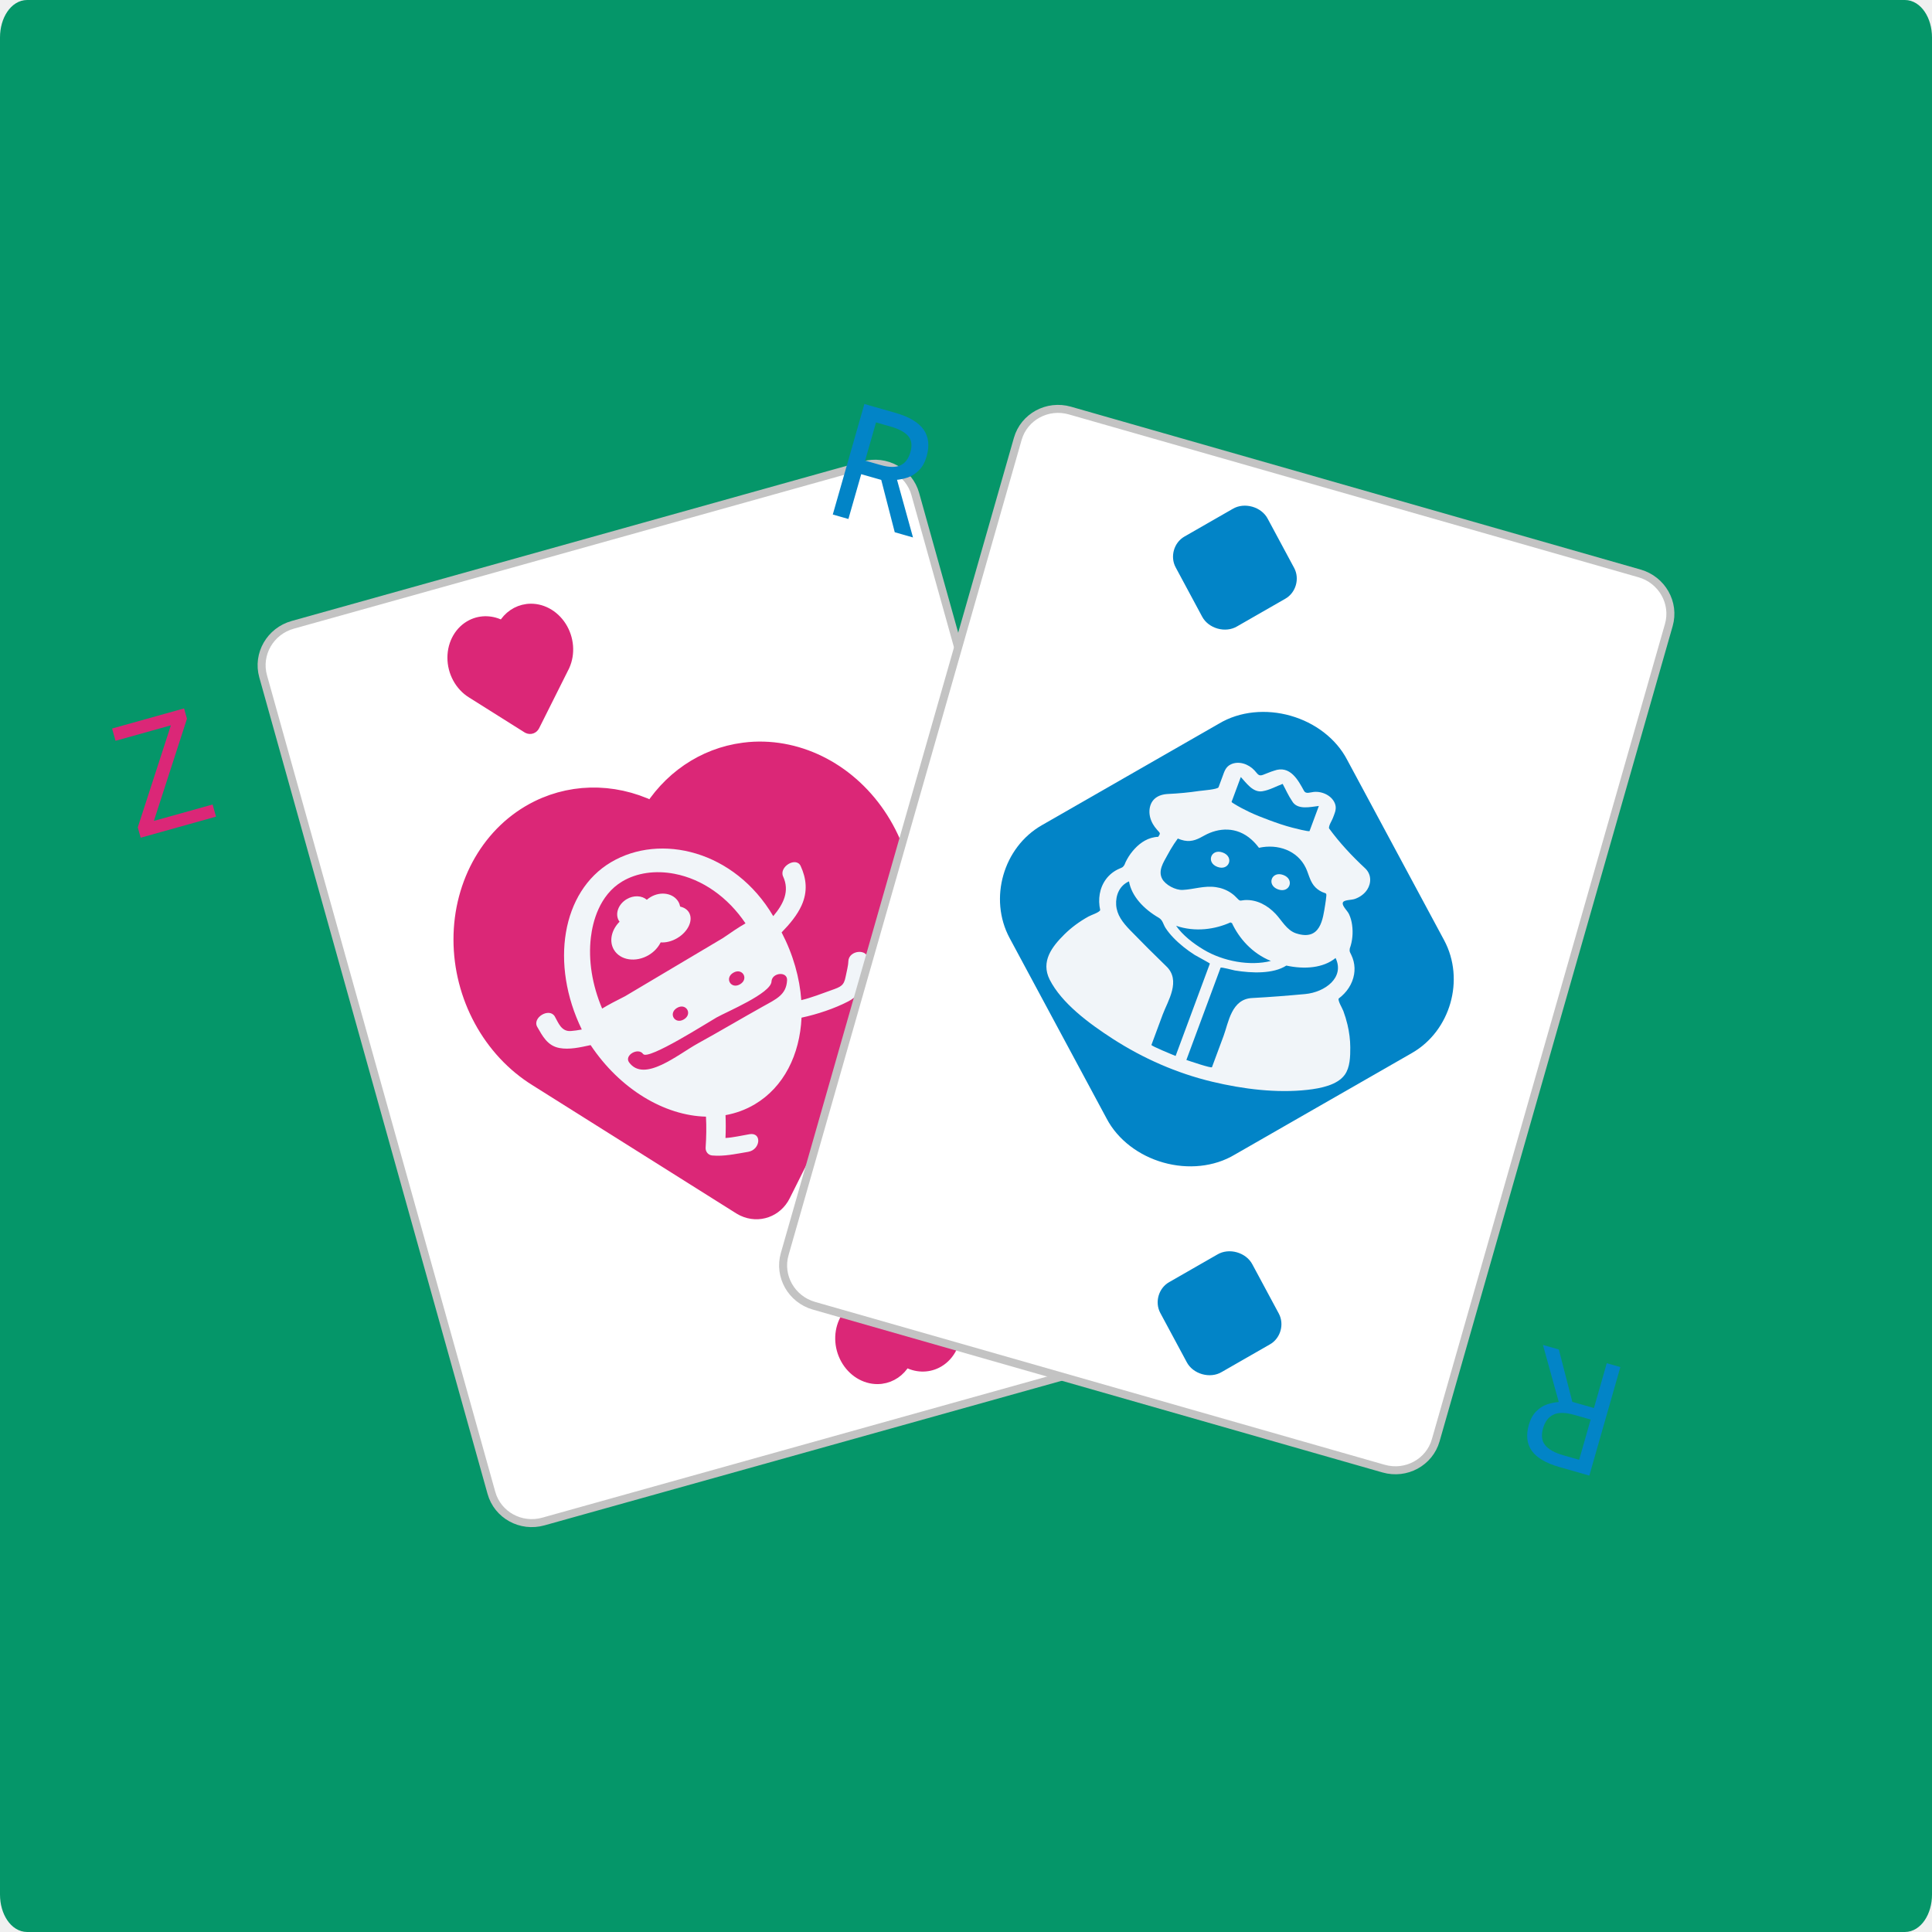
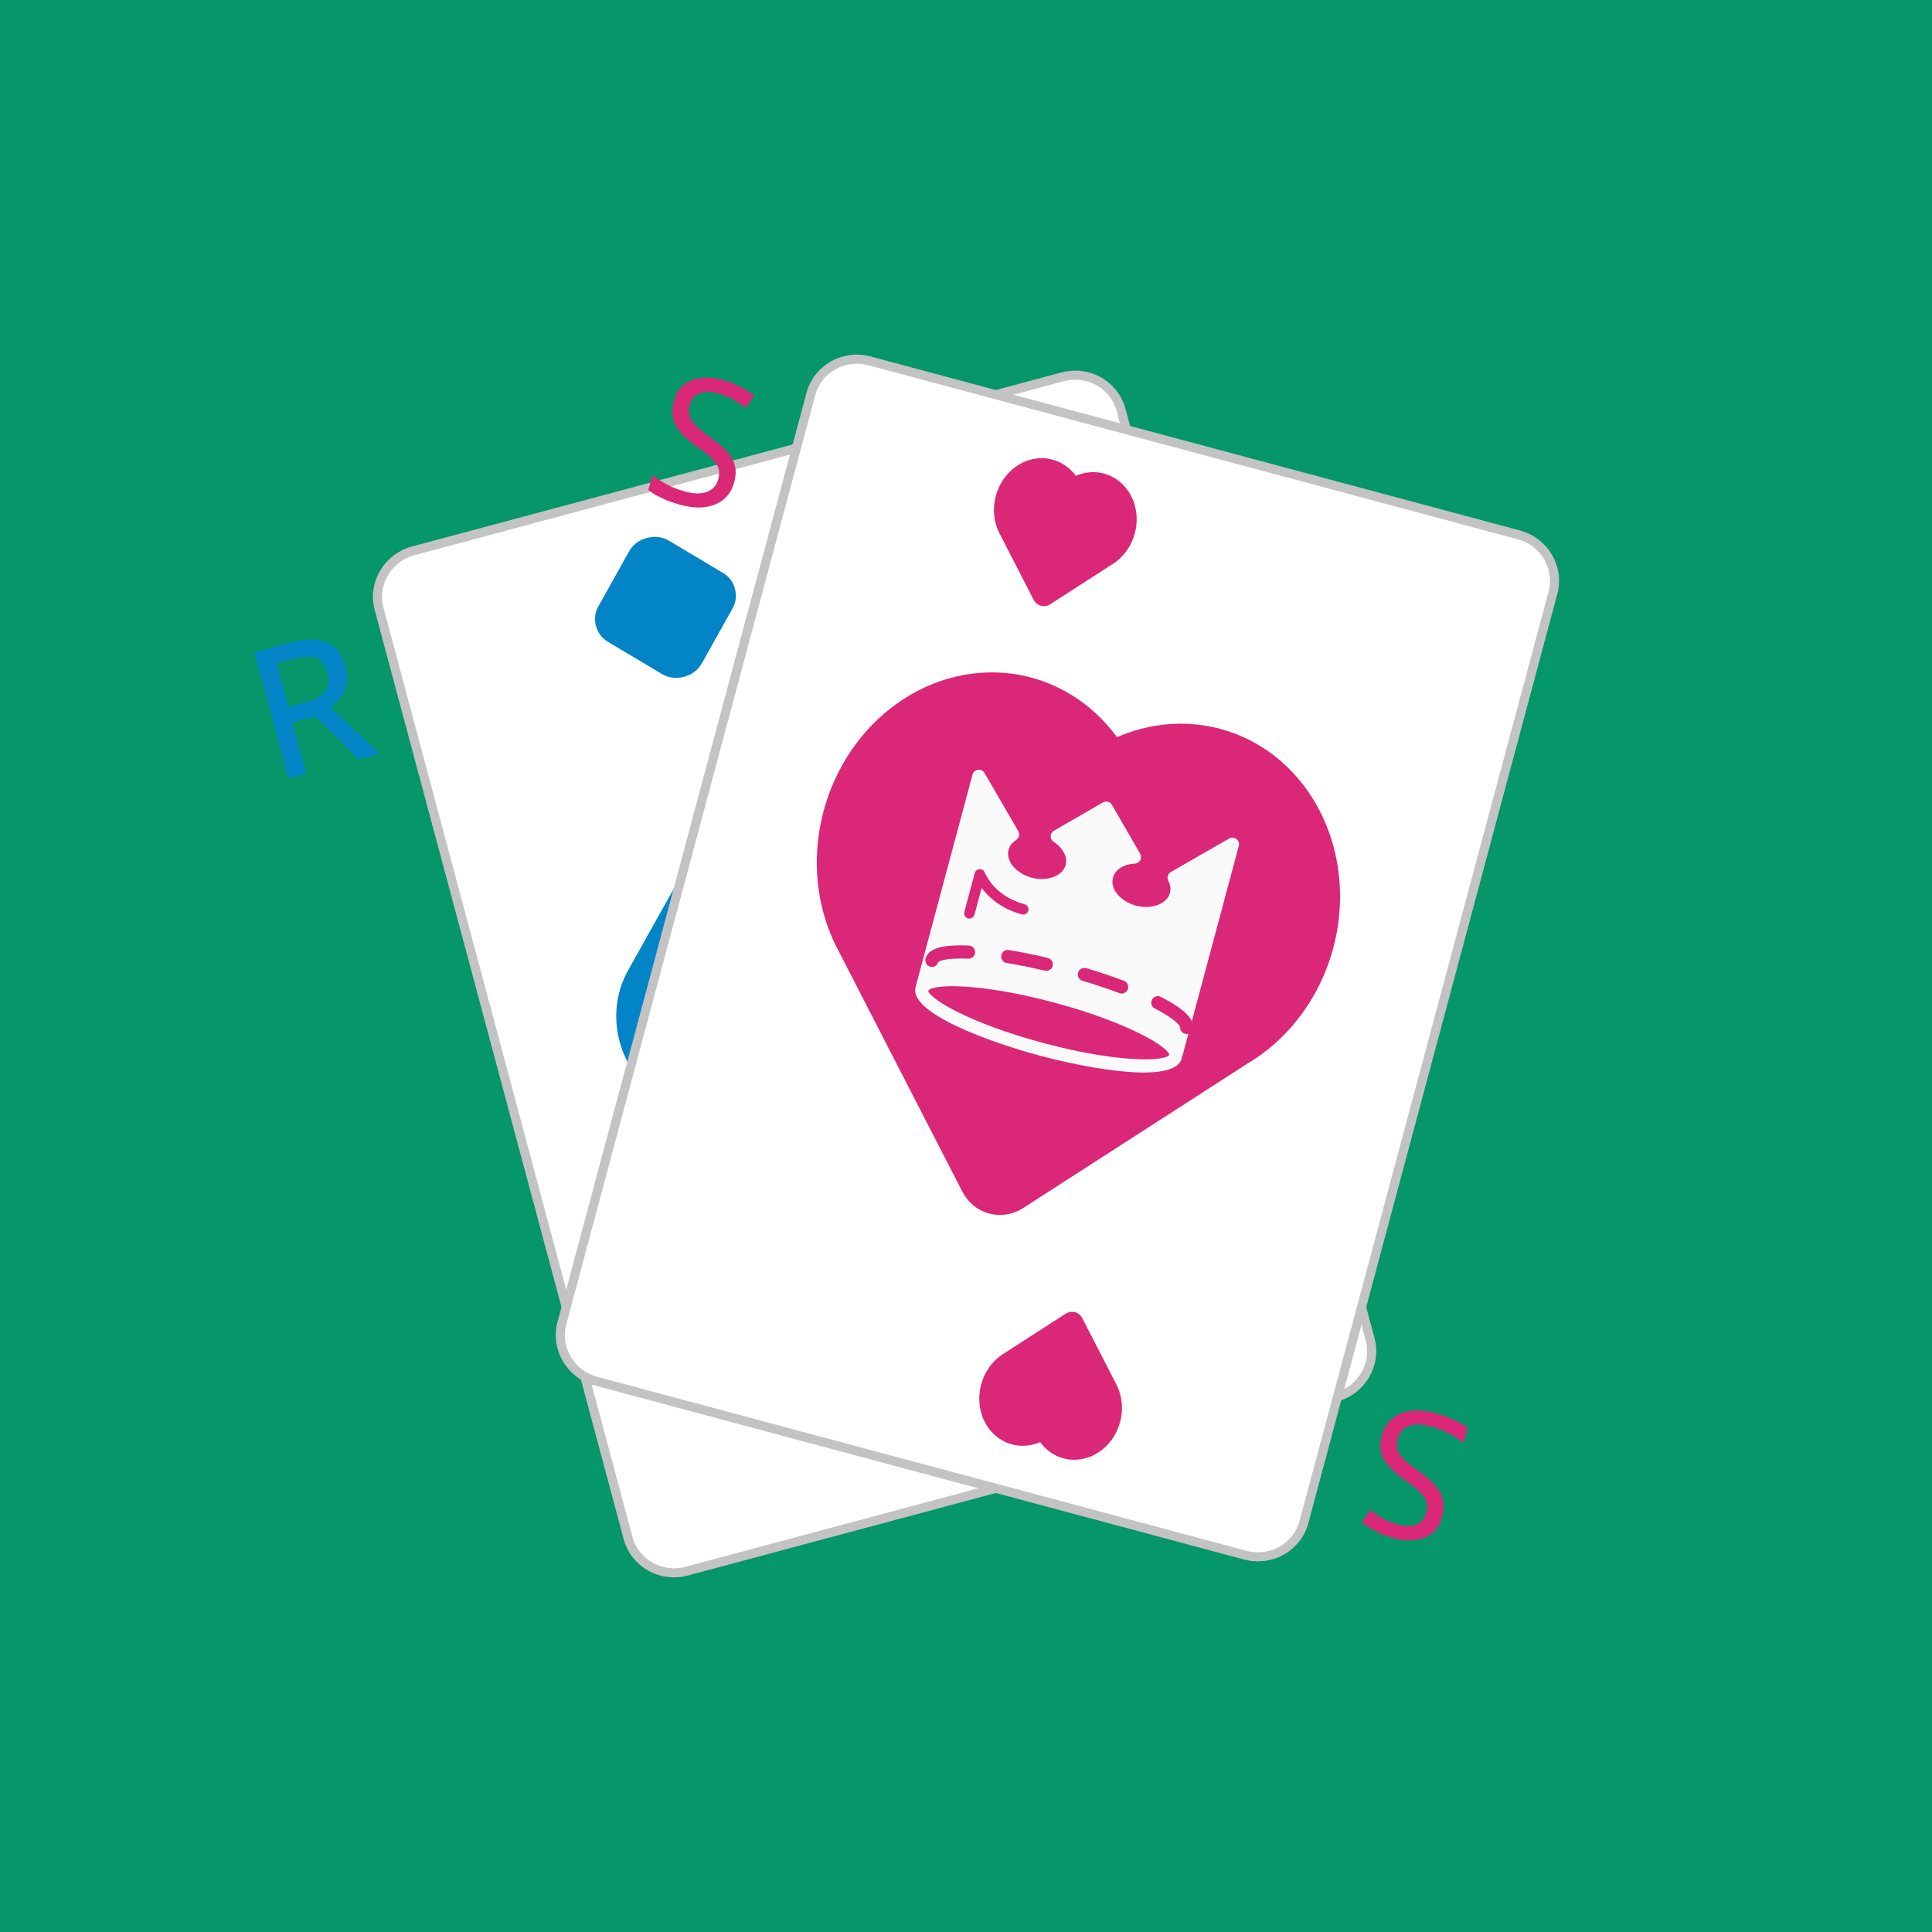
- <svg xmlns="http://www.w3.org/2000/svg" width="300mm" height="300mm" viewBox="0 0 300 300" version="1.1" id="svg1" xml:space="preserve">
+ <svg xmlns="http://www.w3.org/2000/svg" width="298.264mm" height="298.264mm" viewBox="0 0 298.264 298.264" version="1.1" id="svg1" xml:space="preserve">
  <defs id="defs1" />
-   <g id="g17" transform="translate(533.6662,-1250.694)">
-     <rect style="fill:#059669;stroke:#059669;stroke-width:1.736;stroke-dasharray:none" id="rect15" width="298.264" height="298.263" x="-532.798" y="1251.562" rx="3.343" ry="4.945" />
-     <g id="g16" transform="matrix(1.241872,0,0,1.241872,129.4092,-383.0981)">
-       <g id="g15" transform="rotate(-15.61898,3434.704,2807.757)" style="display:inline">
-         <rect style="fill:#ffffff;stroke:#c3c3c3;stroke-width:1;stroke-dasharray:none;stroke-opacity:1" id="rect11" width="84.667" height="116.417" x="23.285" y="387.274" rx="5.292" ry="5.197" />
-         <g id="g12" transform="translate(-0.04739859,-4.47163)">
-           <path d="m 52.163,423.236 a 16.161,17.986 0 0 1 13.435,4.272 l 0.1,0.099 0.092,-0.09 a 16.161,17.986 0 0 1 12.749,-4.317 l 0.663,0.108 a 16.161,17.986 0 0 1 9.061,30.001 l -0.485,0.555 -0.129,0.123 -20.067,22.12 a 2.694,2.998 0 0 1 -3.537,0.246 l -0.253,-0.246 -20.183,-22.249 a 16.161,17.986 0 0 1 8.555,-30.622 z" stroke-width="0" fill="currentColor" id="path11" style="fill:#db2777;stroke:#db2777;stroke-width:4.265;stroke-linecap:round;stroke-linejoin:round" />
-           <g id="g3" transform="matrix(0.1011024,-0.02729268,0.02232071,0.08268436,36.84322,437.0183)" style="fill:#f1f5f9">
-             <g id="g2" style="fill:#f1f5f9">
-               <path style="fill:#f1f5f9" d="m 200.935,144.672 c 7.551,0 14.42,-2.691 19.939,-7.015 5.007,4.324 11.965,7.015 19.671,7.015 15.257,0 27.629,-10.51 27.629,-23.475 0,-5.219 -2.073,-9.998 -5.471,-13.9 0.658,-2.365 1.13,-4.812 1.13,-7.397 0,-14.729 -11.534,-26.662 -25.759,-26.662 -1.861,0 -3.674,0.228 -5.43,0.618 -2.439,-9.071 -10.567,-15.778 -20.33,-15.778 -11.681,0 -21.151,9.559 -21.151,21.346 0,0.553 0.122,1.073 0.163,1.609 -13.25,4.129 -22.939,16.371 -22.939,31.011 0.009,18.029 14.576,32.628 32.548,32.628 z" id="path1-4" />
-               <path style="fill:#f1f5f9" d="m 42.623,151.736 c -0.13,14.916 -1.146,31.084 9.827,42.886 9.128,9.819 21.614,14.656 33.847,19.687 3.292,77.579 32.896,143.673 74.75,175.845 -5.633,13.201 -12.128,25.995 -19.224,38.578 -2.577,4.568 -2.203,11.128 1.91,14.778 11.567,10.275 25.255,15.647 39.05,22.224 14.119,6.739 26.499,-14.282 12.307,-21.053 -8.974,-4.284 -18.598,-7.836 -27.028,-13.201 5.032,-9.38 9.714,-18.915 13.981,-28.637 11.648,5.316 23.939,8.226 36.668,8.226 40.35,0 76.466,-28.678 100.811,-73.881 17.875,7.462 39.602,13.201 57.875,14.461 23.825,1.642 35.628,-18.81 45.609,-37.96 7.259,-13.924 -13.786,-26.255 -21.053,-12.307 -3.154,6.048 -8.153,11.697 -12.128,17.233 -7.21,10.031 -11.193,9.185 -22.606,6.438 -12.29,-2.967 -25.312,-5.471 -37.253,-10.031 11.908,-29.068 19.452,-63.078 21.126,-99.681 13.298,-4.373 26.353,-9.909 36.936,-18.948 15.217,-13.006 21.378,-30.563 23.101,-50.064 1.382,-15.672 -23.02,-15.542 -24.386,0 -2.048,23.305 -16.298,34.774 -34.327,42.358 C 352.785,77.742 287.447,0 218.704,0 150.294,0 93.987,82.351 86.769,188.144 c -4.202,-1.886 -8.34,-3.877 -12.258,-6.292 -10.218,-6.316 -7.6,-19.996 -7.511,-30.116 0.147,-15.737 -24.239,-15.721 -24.377,0 z m 234.233,97.706 c -12.591,0 -12.591,-19.525 0,-19.525 12.583,0.008 12.583,19.525 0,19.525 z m -79.172,2.17 c -12.591,0 -12.591,-19.525 0,-19.525 12.583,0.008 12.583,19.525 0,19.525 z m 129.894,27.702 c -9.665,17.956 -22.573,15.656 -40.984,15.054 -29.783,-0.967 -59.591,-0.967 -89.374,-2.162 -27.052,-1.089 -79.132,9.681 -81.969,-27.572 -0.959,-12.559 18.574,-12.469 19.525,0 0.919,12.112 85.878,8.616 97.649,8.958 14.046,0.406 70.548,10.258 78.294,-4.121 5.975,-11.096 22.826,-1.236 16.859,9.843 z M 152.375,79.156 c 10.949,-17.42 34.132,-46.642 66.329,-46.642 20.053,0 40.716,10.429 58.176,29.369 25.418,27.572 40.537,69.215 42.667,115.174 -9.202,-0.179 -20.045,0.569 -32.14,1.618 H 151.57 c -11.681,-1.008 -22.167,-1.731 -31.165,-1.618 4.178,-37.18 15.152,-71.134 31.97,-97.901 z" id="path2-9" />
-             </g>
-           </g>
-         </g>
-         <g id="g13" transform="matrix(-1.000003,0,0,-1,132.2992,885.5132)" style="fill:#000000">
-           <path d="m 51.019,387.59 a 4.408,4.905 0 0 1 3.664,1.165 l 0.027,0.027 0.025,-0.025 a 4.408,4.905 0 0 1 3.477,-1.177 l 0.181,0.029 a 4.408,4.905 0 0 1 2.471,8.182 l -0.132,0.151 -0.035,0.034 -5.473,6.033 a 0.735,0.818 0 0 1 -0.965,0.067 l -0.069,-0.067 -5.504,-6.068 a 4.408,4.905 0 0 1 2.333,-8.351 z" stroke-width="0" fill="currentColor" id="path12" style="fill:#db2777;stroke:#db2777;stroke-width:1.163;stroke-linecap:round;stroke-linejoin:round" />
-         </g>
-         <g id="g14" transform="translate(-0.887977,5.625914)" style="fill:#000000">
-           <path d="m 51.019,387.59 a 4.408,4.905 0 0 1 3.664,1.165 l 0.027,0.027 0.025,-0.025 a 4.408,4.905 0 0 1 3.477,-1.177 l 0.181,0.029 a 4.408,4.905 0 0 1 2.471,8.182 l -0.132,0.151 -0.035,0.034 -5.473,6.033 a 0.735,0.818 0 0 1 -0.965,0.067 l -0.069,-0.067 -5.504,-6.068 a 4.408,4.905 0 0 1 2.333,-8.351 z" stroke-width="0" fill="currentColor" id="path13" style="fill:#db2777;stroke:#db2777;stroke-width:1.163;stroke-linecap:round;stroke-linejoin:round" />
-           <text xml:space="preserve" style="font-size:19.756px;font-family:'Arial Black';-inkscape-font-specification:'Arial Black, ';text-align:center;text-anchor:middle;fill:#db2777;fill-opacity:1;stroke-width:0.265" x="37.143" y="402.161" id="text13">
-             <tspan id="tspan13" style="font-size:19.756px;text-align:center;text-anchor:middle;fill:#db2777;stroke-width:0.265" x="37.143" y="402.161">Z</tspan>
-           </text>
-         </g>
+   <rect style="fill:#059669;stroke:#059669;stroke-width:0;stroke-dasharray:none" id="rect15" width="298.264" height="298.263" x="-2.6557332e-06" y="1.5036003e-05" rx="0" ry="0" />
+   <g id="g11" transform="translate(90.89705,-523.5471)">
+     <g id="g10" transform="matrix(1.353048,-0.3625481,0.3625481,1.353048,-206.17,94.94509)">
+       <rect style="fill:#ffffff;stroke:#c3c3c3;stroke-width:1;stroke-dasharray:none;stroke-opacity:1" id="rect6" width="84.667" height="116.417" x="23.285" y="387.274" rx="5.292" ry="5.197" />
+       <g id="g7" transform="translate(-0.04739859,-4.47163)">
+         <path d="m 65.665,423.326 c -2.583,0 -5.013,0.975 -6.552,2.631 l -17.824,18.322 c -2.958,3.019 -2.958,8.192 0,11.232 l 17.867,18.365 a 8.167,6.529 0 0 0 13.064,-0.045 l 17.82,-18.319 c 2.958,-3.019 2.958,-8.192 0,-11.232 l -17.867,-18.365 a 8.131,6.5 0 0 0 -6.508,-2.588 z" stroke-width="0" fill="currentColor" id="path6" style="fill:#0284c7;stroke:#0284c7;stroke-width:4.953;stroke-linecap:round;stroke-linejoin:round" />
      </g>
-       <g id="g11" transform="rotate(15.95566,-3680.881,-652.4981)">
-         <rect style="fill:#ffffff;stroke:#c3c3c3;stroke-width:1;stroke-dasharray:none;stroke-opacity:1" id="rect2" width="84.667" height="116.417" x="23.285" y="387.274" rx="5.292" ry="5.197" />
-         <g id="g8" transform="translate(-0.04739859,-4.47163)">
-           <path d="m 65.665,423.326 c -2.583,0 -5.013,0.975 -6.552,2.631 l -17.824,18.322 c -2.958,3.019 -2.958,8.192 0,11.232 l 17.867,18.365 a 8.167,6.529 0 0 0 13.064,-0.045 l 17.82,-18.319 c 2.958,-3.019 2.958,-8.192 0,-11.232 l -17.867,-18.365 a 8.131,6.5 0 0 0 -6.508,-2.588 z" stroke-width="0" fill="currentColor" id="path7" style="fill:#0284c7;stroke:#0284c7;stroke-width:4.953;stroke-linecap:round;stroke-linejoin:round" />
-           <g id="g12-5" transform="matrix(0.09845146,0.00756747,-0.00598739,0.07789493,41.99426,425.6417)" style="fill:#f1f5f9">
-             <path class="st0" d="m 214.834,183.18 c 15.818,0 15.822,-24.521 0,-24.521 -15.816,0 -15.812,24.521 0,24.521 z" id="path1-2" style="fill:#f1f5f9" />
-             <path class="st0" d="m 296.584,183.18 c 15.812,0 15.816,-24.521 0,-24.521 -15.818,0 -15.814,24.521 0,24.521 z" id="path2-2" style="fill:#f1f5f9" />
-             <path class="st0" d="m 65.535,446.012 c -0.094,-0.108 -0.167,-0.224 -0.261,-0.332 -0.087,-0.101 -0.192,-0.188 -0.278,-0.289 0.181,0.209 0.358,0.411 0.539,0.621 z" id="path3-7" style="fill:#f1f5f9" />
-             <path class="st0" d="m 452.016,380.018 c 6.252,21.029 -5.532,-18.628 0,0 z" id="path4-1" style="fill:#f1f5f9" />
-             <path class="st0" d="m 202.031,362.952 c 0.278,0.145 0.231,0.116 0,0 z" id="path5-5" style="fill:#f1f5f9" />
-             <path class="st0" d="m 197.504,360.566 c 0.166,0.087 0.281,0.144 0.437,0.231 -0.271,-0.144 -0.437,-0.231 -0.437,-0.231 z" id="path6-2" style="fill:#f1f5f9" />
-             <path class="st0" d="m 452.016,380.018 c -3.349,-11.281 -7.872,-22.2 -13.36,-32.606 -3.272,-6.197 -6.896,-12.214 -10.833,-18.013 -2.734,-4.028 -11.064,-12.004 -11.078,-16.148 6.982,-13.667 9.961,-29.562 7.668,-44.784 -1.016,-6.776 -3.098,-13.443 -6.367,-19.474 -1.62,-2.986 -3.529,-5.807 -5.688,-8.432 -3.338,-4.064 -3.583,-3.789 -4.472,-8.656 -0.05,-12.388 -2.759,-25.194 -7.604,-36.591 -2.165,-5.098 -4.863,-10.03 -8.327,-14.369 -3.597,-4.505 -11.472,-8.055 -12.434,-13.262 -1.005,-5.416 8.67,-8.771 12.662,-12.995 5.449,-5.763 9.158,-13.153 10.507,-20.978 2.007,-11.635 -1.374,-25.643 -12.824,-31.138 0.315,0.166 0.632,0.325 0.947,0.492 -21.376,-11.151 -41.942,-24.363 -60.462,-39.838 -1.753,-4.021 0,-12.648 0,-16.994 0,-7.441 0.915,-15.454 -3.026,-22.143 -6.533,-11.085 -20.696,-13.537 -31.265,-6.942 -4.266,2.669 -8.179,7.854 -12,3.666 C 272.837,8.52 256.205,-10.715 239.569,7.45 c -3.952,3.789 -7.466,8.172 -11.158,12.214 -4.711,5.156 -6.75,1.424 -12.239,-2.01 -9.962,-6.22 -22.783,-5.742 -30.455,4.056 -5.261,6.718 -4.65,14.629 -4.65,22.591 0,6.248 0,12.496 0,18.737 0,3.746 -18.284,14.238 -21.217,16.278 -11.458,7.969 -23.382,15.272 -35.686,21.868 -12.467,6.682 -17.894,18.244 -15.432,32.52 1.348,7.824 5.058,15.222 10.507,20.985 2.214,2.344 4.697,4.419 7.362,6.227 5.738,3.883 5.933,3 4.718,10.052 -11.718,6.19 -18.502,18.512 -22.569,30.668 -2.202,6.587 -3.72,13.421 -4.559,20.313 -0.405,3.304 -0.644,6.631 -0.658,9.957 -0.889,4.866 -1.135,4.592 -4.473,8.656 -11.111,13.516 -14.513,31.76 -12.022,48.79 1.218,8.316 3.822,16.415 7.636,23.893 -0.014,4.158 -8.341,12.12 -11.075,16.155 -8.544,12.575 -15.602,26.178 -20.83,40.46 -9.198,25.136 -16.299,53.548 2.506,75.821 24.638,28.723 65.762,43.902 101.131,53.772 44.523,12.431 90.909,16.004 136.662,9.018 40.452,-6.176 81.982,-18.686 116.714,-40.792 15.758,-10.03 33.485,-24.095 37.741,-43.359 3.127,-14.147 -1.529,-30.924 -5.507,-44.302 z M 203.007,74.224 c 0,-12.98 0,-25.953 0,-38.934 8.848,5.532 21.152,16.98 31.833,9.394 7.968,-5.662 14.307,-15.194 20.869,-22.381 6.093,6.675 11.82,14.34 18.566,20.342 10.424,11.44 24.648,-1.425 34.136,-7.355 0,12.547 0,25.086 0,37.633 0,1.714 0,3.42 0,5.134 0,1.721 -19.601,4.252 -21.802,4.542 -10.29,1.338 -20.545,1.613 -30.9,1.613 -9.173,0 -18.259,-0.181 -27.396,-1.194 -7.307,-0.803 -14.586,-2.032 -21.708,-3.854 -4.553,-1.172 -3.598,-0.969 -3.598,-4.94 z M 150.153,194.23 c 0.785,-7.145 1.743,-14.274 3.034,-21.347 0.622,-3.414 1.316,-6.812 2.097,-10.189 2.853,0.159 5.738,0.044 8.544,-0.528 10.417,-2.104 16.119,-10.63 21.691,-18.852 13.414,-19.785 34.327,-31.688 57.684,-20.089 4.476,2.22 8.638,5.041 12.507,8.2 20.566,-16.777 46.802,-17.376 64.323,3.869 5.894,7.145 9.943,16.169 17.258,22.056 3.72,2.994 8.183,4.708 12.915,5.221 4.484,0.478 5.59,-1.606 6.69,3.55 0.947,4.433 1.757,8.895 2.451,13.378 3.54,22.938 10.916,57.887 -21.77,59.623 -12.572,0.665 -22.992,-11.679 -33.008,-17.854 -13.204,-8.15 -28.39,-11.346 -42.614,-3.55 -4.676,2.56 -4.528,5.047 -9.358,1.88 -3.092,-2.025 -6.41,-3.696 -9.929,-4.838 -6.758,-2.191 -13.949,-2.221 -20.78,-0.348 -14.81,4.064 -25.06,15.569 -38.192,22.67 -8.435,4.57 -22.757,1.982 -29.2,-5.221 -8.83,-9.87 -5.645,-25.815 -4.343,-37.631 z m 98.293,144.15 c 0,8.953 0,17.898 0,26.85 0,41.638 0,83.283 0,124.922 -3.168,-0.087 -33.572,-1.317 -33.572,-3.117 0,-3.232 0,-6.458 0,-9.69 0,-14.051 0,-28.101 0,-42.152 0,-22.988 7.329,-61.626 -17.37,-74.628 -19.59,-10.848 -39.01,-22.113 -58.198,-33.677 -12.793,-7.709 -22.862,-15.801 -28.004,-30.4 -4.826,-13.711 -4.682,-30.668 4.904,-42.361 9.534,20.717 29.608,33.322 51.372,38.029 5.785,1.251 8.03,7.232 12.337,11.354 4.154,3.97 8.822,7.376 13.71,10.377 10.189,6.255 21.431,10.854 32.94,14.028 2.408,0.665 21.882,3.927 21.882,4.563 -0.001,1.968 -0.001,3.935 -0.001,5.902 z m -13.505,-23.321 c -15.36,-3.602 -31.233,-10.016 -43.233,-20.486 25.534,-0.912 47.778,-16.169 63.293,-35.651 0.234,0.376 0.474,0.752 0.708,1.128 0.235,-0.376 0.474,-0.752 0.709,-1.128 15.515,19.482 37.758,34.739 63.293,35.651 -22.186,19.409 -56.372,27.204 -84.77,20.486 z m 140.083,10.073 c -20.118,12.192 -40.456,24.146 -61.108,35.419 -24.327,12.995 -17.363,49.738 -17.363,72.582 0,14.289 0,28.579 0,42.867 0,3.587 0,7.174 0,10.754 0,2.299 -30.075,3.305 -33.572,3.399 0,-41.06 0,-82.127 0,-123.187 0,-9.227 0,-18.447 0,-27.674 0,-2.169 0,-4.338 0,-6.508 0,-1.685 15.628,-3.276 18.176,-3.897 21.46,-5.272 47.164,-16.076 58.94,-35.991 23.162,-4.15 44.99,-16.755 55.118,-38.767 19.729,24.013 2.497,57.241 -20.191,71.003 z" id="path7-1" style="fill:#f1f5f9" />
-             <path class="st0" d="m 201.846,362.851 c 0.073,0.043 0.13,0.072 0.184,0.101 -0.046,-0.029 -0.118,-0.064 -0.184,-0.101 z" id="path8-1" style="fill:#f1f5f9" />
-             <path class="st0" d="m 200.437,362.114 c 0.682,0.354 1.128,0.592 1.41,0.738 -0.333,-0.175 -0.847,-0.45 -1.41,-0.738 z" id="path9-0" style="fill:#f1f5f9" />
-             <path class="st0" d="m 197.941,360.797 c 0.568,0.297 1.588,0.839 2.496,1.316 -0.626,-0.333 -1.461,-0.773 -2.496,-1.316 z" id="path10" style="fill:#f1f5f9" />
-             <path class="st0" d="m 419.482,251.856 c 0.083,0.181 0.116,0.254 0,0 z" id="path11-1" style="fill:#f1f5f9" />
-             <path class="st0" d="m 419.482,251.856 c -0.062,-0.137 -0.134,-0.289 -0.134,-0.289 0.08,0.174 0.098,0.21 0.134,0.289 z" id="path12-8" style="fill:#f1f5f9" />
-           </g>
-         </g>
-         <g id="g9" transform="matrix(-1.000003,0,0,-1,132.2992,885.5132)" style="fill:#000000">
-           <path d="m 54.702,387.615 c -0.704,0 -1.367,0.266 -1.787,0.717 l -4.861,4.997 c -0.807,0.823 -0.807,2.234 0,3.063 l 4.873,5.009 a 2.227,1.781 0 0 0 3.563,-0.012 l 4.86,-4.996 c 0.807,-0.823 0.807,-2.234 0,-3.063 l -4.873,-5.009 a 2.217,1.773 0 0 0 -1.775,-0.706 z" stroke-width="0" fill="currentColor" id="path8" style="fill:#0284c7;stroke:#0284c7;stroke-width:1.351;stroke-linecap:round;stroke-linejoin:round" />
-           <text xml:space="preserve" style="font-size:19.756px;font-family:'Arial Black';-inkscape-font-specification:'Arial Black, ';text-align:center;text-anchor:middle;fill:#0284c7;fill-opacity:1;stroke-width:0.265" x="37.143" y="402.161" id="text8">
-             <tspan id="tspan8" style="font-size:19.756px;text-align:center;text-anchor:middle;fill:#0284c7;stroke-width:0.265" x="37.143" y="402.161">R</tspan>
-           </text>
-         </g>
-         <g id="g10" transform="translate(-0.887977,5.625914)" style="fill:#000000">
-           <path d="m 54.702,387.615 c -0.704,0 -1.367,0.266 -1.787,0.717 l -4.861,4.997 c -0.807,0.823 -0.807,2.234 0,3.063 l 4.873,5.009 a 2.227,1.781 0 0 0 3.563,-0.012 l 4.86,-4.996 c 0.807,-0.823 0.807,-2.234 0,-3.063 l -4.873,-5.009 a 2.217,1.773 0 0 0 -1.775,-0.706 z" stroke-width="0" fill="currentColor" id="path9" style="fill:#0284c7;stroke:#0284c7;stroke-width:1.351;stroke-linecap:round;stroke-linejoin:round" />
-           <text xml:space="preserve" style="font-size:19.756px;font-family:'Arial Black';-inkscape-font-specification:'Arial Black, ';text-align:center;text-anchor:middle;fill:#0284c7;fill-opacity:1;stroke:#0284c7;stroke-width:0.265" x="37.143" y="402.161" id="text9">
-             <tspan id="tspan9" style="font-size:19.756px;text-align:center;text-anchor:middle;fill:#0284c7;stroke:#0284c7;stroke-width:0.265" x="37.143" y="402.161">R</tspan>
-           </text>
-         </g>
+       <g id="g9" transform="translate(-0.887977,5.625914)" style="fill:#000000">
+         <path d="m 54.702,387.615 c -0.704,0 -1.367,0.266 -1.787,0.717 l -4.861,4.997 c -0.807,0.823 -0.807,2.234 0,3.063 l 4.873,5.009 a 2.227,1.781 0 0 0 3.563,-0.012 l 4.86,-4.996 c 0.807,-0.823 0.807,-2.234 0,-3.063 l -4.873,-5.009 a 2.217,1.773 0 0 0 -1.775,-0.706 z" stroke-width="0" fill="currentColor" id="path8" style="fill:#0284c7;stroke:#0284c7;stroke-width:1.351;stroke-linecap:round;stroke-linejoin:round" />
+         <text xml:space="preserve" style="font-size:19.756px;font-family:'Arial Black';-inkscape-font-specification:'Arial Black, ';text-align:center;text-anchor:middle;fill:#0284c7;fill-opacity:1;stroke:#0284c7;stroke-width:0.265" x="37.143" y="402.161" id="text8">
+           <tspan id="tspan8" style="font-size:19.756px;text-align:center;text-anchor:middle;fill:#0284c7;stroke:#0284c7;stroke-width:0.265" x="37.143" y="402.161">R</tspan>
+         </text>
+       </g>
+     </g>
+     <g id="g6" transform="matrix(1.353048,0.3625481,-0.3625481,1.353048,145.0705,44.89554)" style="display:inline">
+       <rect style="fill:#ffffff;stroke:#c3c3c3;stroke-width:1;stroke-dasharray:none;stroke-opacity:1" id="rect2" width="84.667" height="116.417" x="23.285" y="387.274" rx="5.292" ry="5.197" />
+       <g id="g3" transform="translate(-0.04739859,-4.47163)">
+         <path d="m 52.163,423.236 a 16.161,17.986 0 0 1 13.435,4.272 l 0.1,0.099 0.092,-0.09 a 16.161,17.986 0 0 1 12.749,-4.317 l 0.663,0.108 a 16.161,17.986 0 0 1 9.061,30.001 l -0.485,0.555 -0.129,0.123 -20.067,22.12 a 2.694,2.998 0 0 1 -3.537,0.246 l -0.253,-0.246 -20.183,-22.249 a 16.161,17.986 0 0 1 8.555,-30.622 z" stroke-width="0" fill="currentColor" id="path2" style="fill:#db2777;stroke:#db2777;stroke-width:4.265;stroke-linecap:round;stroke-linejoin:round" />
+       </g>
+       <g id="g4" transform="matrix(-1.000003,0,0,-1,132.2992,885.5132)" style="fill:#000000">
+         <path d="m 51.019,387.59 a 4.408,4.905 0 0 1 3.664,1.165 l 0.027,0.027 0.025,-0.025 a 4.408,4.905 0 0 1 3.477,-1.177 l 0.181,0.029 a 4.408,4.905 0 0 1 2.471,8.182 l -0.132,0.151 -0.035,0.034 -5.473,6.033 a 0.735,0.818 0 0 1 -0.965,0.067 l -0.069,-0.067 -5.504,-6.068 a 4.408,4.905 0 0 1 2.333,-8.351 z" stroke-width="0" fill="currentColor" id="path3" style="fill:#db2777;stroke:#db2777;stroke-width:1.163;stroke-linecap:round;stroke-linejoin:round" />
+         <text xml:space="preserve" style="font-size:19.756px;font-family:'Arial Black';-inkscape-font-specification:'Arial Black, ';text-align:center;text-anchor:middle;fill:#db2777;fill-opacity:1;stroke-width:0.265" x="37.143" y="402.161" id="text3">
+           <tspan id="tspan3" style="font-size:19.756px;text-align:center;text-anchor:middle;fill:#db2777;stroke-width:0.265" x="37.143" y="402.161">S</tspan>
+         </text>
+       </g>
+       <g id="g5" transform="translate(-0.887977,5.625914)" style="fill:#000000">
+         <path d="m 51.019,387.59 a 4.408,4.905 0 0 1 3.664,1.165 l 0.027,0.027 0.025,-0.025 a 4.408,4.905 0 0 1 3.477,-1.177 l 0.181,0.029 a 4.408,4.905 0 0 1 2.471,8.182 l -0.132,0.151 -0.035,0.034 -5.473,6.033 a 0.735,0.818 0 0 1 -0.965,0.067 l -0.069,-0.067 -5.504,-6.068 a 4.408,4.905 0 0 1 2.333,-8.351 z" stroke-width="0" fill="currentColor" id="path4" style="fill:#db2777;stroke:#db2777;stroke-width:1.163;stroke-linecap:round;stroke-linejoin:round" />
+         <text xml:space="preserve" style="font-size:19.756px;font-family:'Arial Black';-inkscape-font-specification:'Arial Black, ';text-align:center;text-anchor:middle;fill:#db2777;fill-opacity:1;stroke-width:0.265" x="37.143" y="402.161" id="text4">
+           <tspan id="tspan4" style="font-size:19.756px;text-align:center;text-anchor:middle;fill:#db2777;stroke-width:0.265" x="37.143" y="402.161">S</tspan>
+         </text>
      </g>
    </g>
  </g>
-   <style type="text/css" id="style1">
- 	.st0{fill:#000000;}
- </style>
+   <g style="fill:#000000" id="g2" transform="matrix(1.534209,0.4110901,-0.4110901,1.534209,-274.7692,-297.0831)">
+     <g id="g1-5">
+       <path d="m 353.093,203.04 c -0.062,0.037 -0.13,0.071 -0.207,0.085 -0.043,0.01 -0.082,0.013 -0.124,0.013 -0.299,0 -0.566,-0.209 -0.625,-0.512 -0.062,-0.138 -0.7,-0.638 -2.84,-1.101 -0.346,-0.076 -0.563,-0.412 -0.488,-0.757 0.074,-0.345 0.407,-0.564 0.757,-0.489 2.215,0.478 3.129,1.028 3.528,1.511 v -17.641 c 0,-0.257 -0.154,-0.491 -0.394,-0.591 -0.241,-0.096 -0.511,-0.042 -0.695,0.137 l -4.637,4.613 c -0.242,0.24 -0.252,0.632 -0.021,0.883 0.214,0.235 0.467,0.613 0.467,1.104 0,1.109 -1.312,2.046 -2.87,2.046 -1.581,0 -2.87,-0.919 -2.87,-2.046 0,-0.8 0.668,-1.532 1.705,-1.868 0.212,-0.069 0.374,-0.24 0.426,-0.457 0.052,-0.214 -0.014,-0.444 -0.171,-0.601 l -3.889,-3.886 c -0.247,-0.248 -0.653,-0.248 -0.902,0 l -3.888,3.886 c -0.157,0.157 -0.222,0.387 -0.17,0.601 0.052,0.217 0.213,0.39 0.425,0.457 1.036,0.336 1.705,1.068 1.705,1.868 0,1.109 -1.314,2.046 -2.87,2.046 -1.581,0 -2.87,-0.919 -2.87,-2.046 0,-0.489 0.253,-0.869 0.465,-1.101 0.231,-0.251 0.221,-0.64 -0.021,-0.88 l -4.633,-4.618 c -0.182,-0.18 -0.456,-0.234 -0.695,-0.137 -0.239,0.1 -0.394,0.333 -0.394,0.591 v 21.108 c 0,0.05 0.018,0.093 0.027,0.141 -0.006,0.047 -0.027,0.091 -0.027,0.138 0,2.613 8.42,3.31 13.395,3.31 4.974,0 13.392,-0.696 13.392,-3.31 0,-0.048 -0.023,-0.091 -0.027,-0.138 0.013,-0.047 0.027,-0.091 0.027,-0.141 v -2.215 z m -11.249,-3.575 c 1.338,0.037 2.636,0.117 3.862,0.238 0.351,0.034 0.61,0.345 0.576,0.695 -0.033,0.331 -0.311,0.577 -0.635,0.577 -0.02,0 -0.043,-0.003 -0.062,-0.003 -1.198,-0.117 -2.473,-0.193 -3.777,-0.232 -0.351,-0.013 -0.63,-0.304 -0.62,-0.658 0.01,-0.351 0.304,-0.6 0.657,-0.618 z m -3.865,0.002 c 0.36,0.015 0.647,0.266 0.657,0.618 0.01,0.351 -0.266,0.645 -0.618,0.658 -1.307,0.037 -2.578,0.117 -3.775,0.238 -0.022,0.003 -0.043,0.005 -0.065,0.005 -0.323,0 -0.6,-0.245 -0.632,-0.576 -0.035,-0.347 0.221,-0.664 0.57,-0.698 1.223,-0.123 2.524,-0.207 3.863,-0.245 z m -8.996,-6.126 c 0,-0.214 0.135,-0.407 0.341,-0.481 0.204,-0.073 0.431,-0.008 0.565,0.159 1.037,1.271 2.701,1.996 4.562,1.996 0.283,0 0.51,0.231 0.51,0.511 0,0.279 -0.23,0.509 -0.51,0.509 -1.695,0 -3.257,-0.528 -4.444,-1.48 v 2.697 c 0,0.283 -0.231,0.511 -0.51,0.511 -0.279,0 -0.51,-0.231 -0.51,-0.511 z m -2.466,9.26 c 0,-1.007 1.189,-1.737 3.74,-2.305 0.346,-0.075 0.685,0.14 0.763,0.483 0.076,0.346 -0.141,0.685 -0.485,0.762 -2.065,0.458 -2.684,0.944 -2.745,1.091 0,0.351 -0.283,0.621 -0.635,0.621 -0.352,0 -0.638,-0.302 -0.638,-0.653 z m 13.182,4.969 c -7.551,0 -11.905,-1.333 -12.12,-2.02 0.211,-0.716 4.559,-2.047 12.12,-2.047 7.561,0 11.907,1.333 12.118,2.02 -0.214,0.714 -4.567,2.047 -12.118,2.047 z" id="path1" style="fill:#fafafa;stroke-width:0.236" />
+     </g>
+   </g>
</svg>
